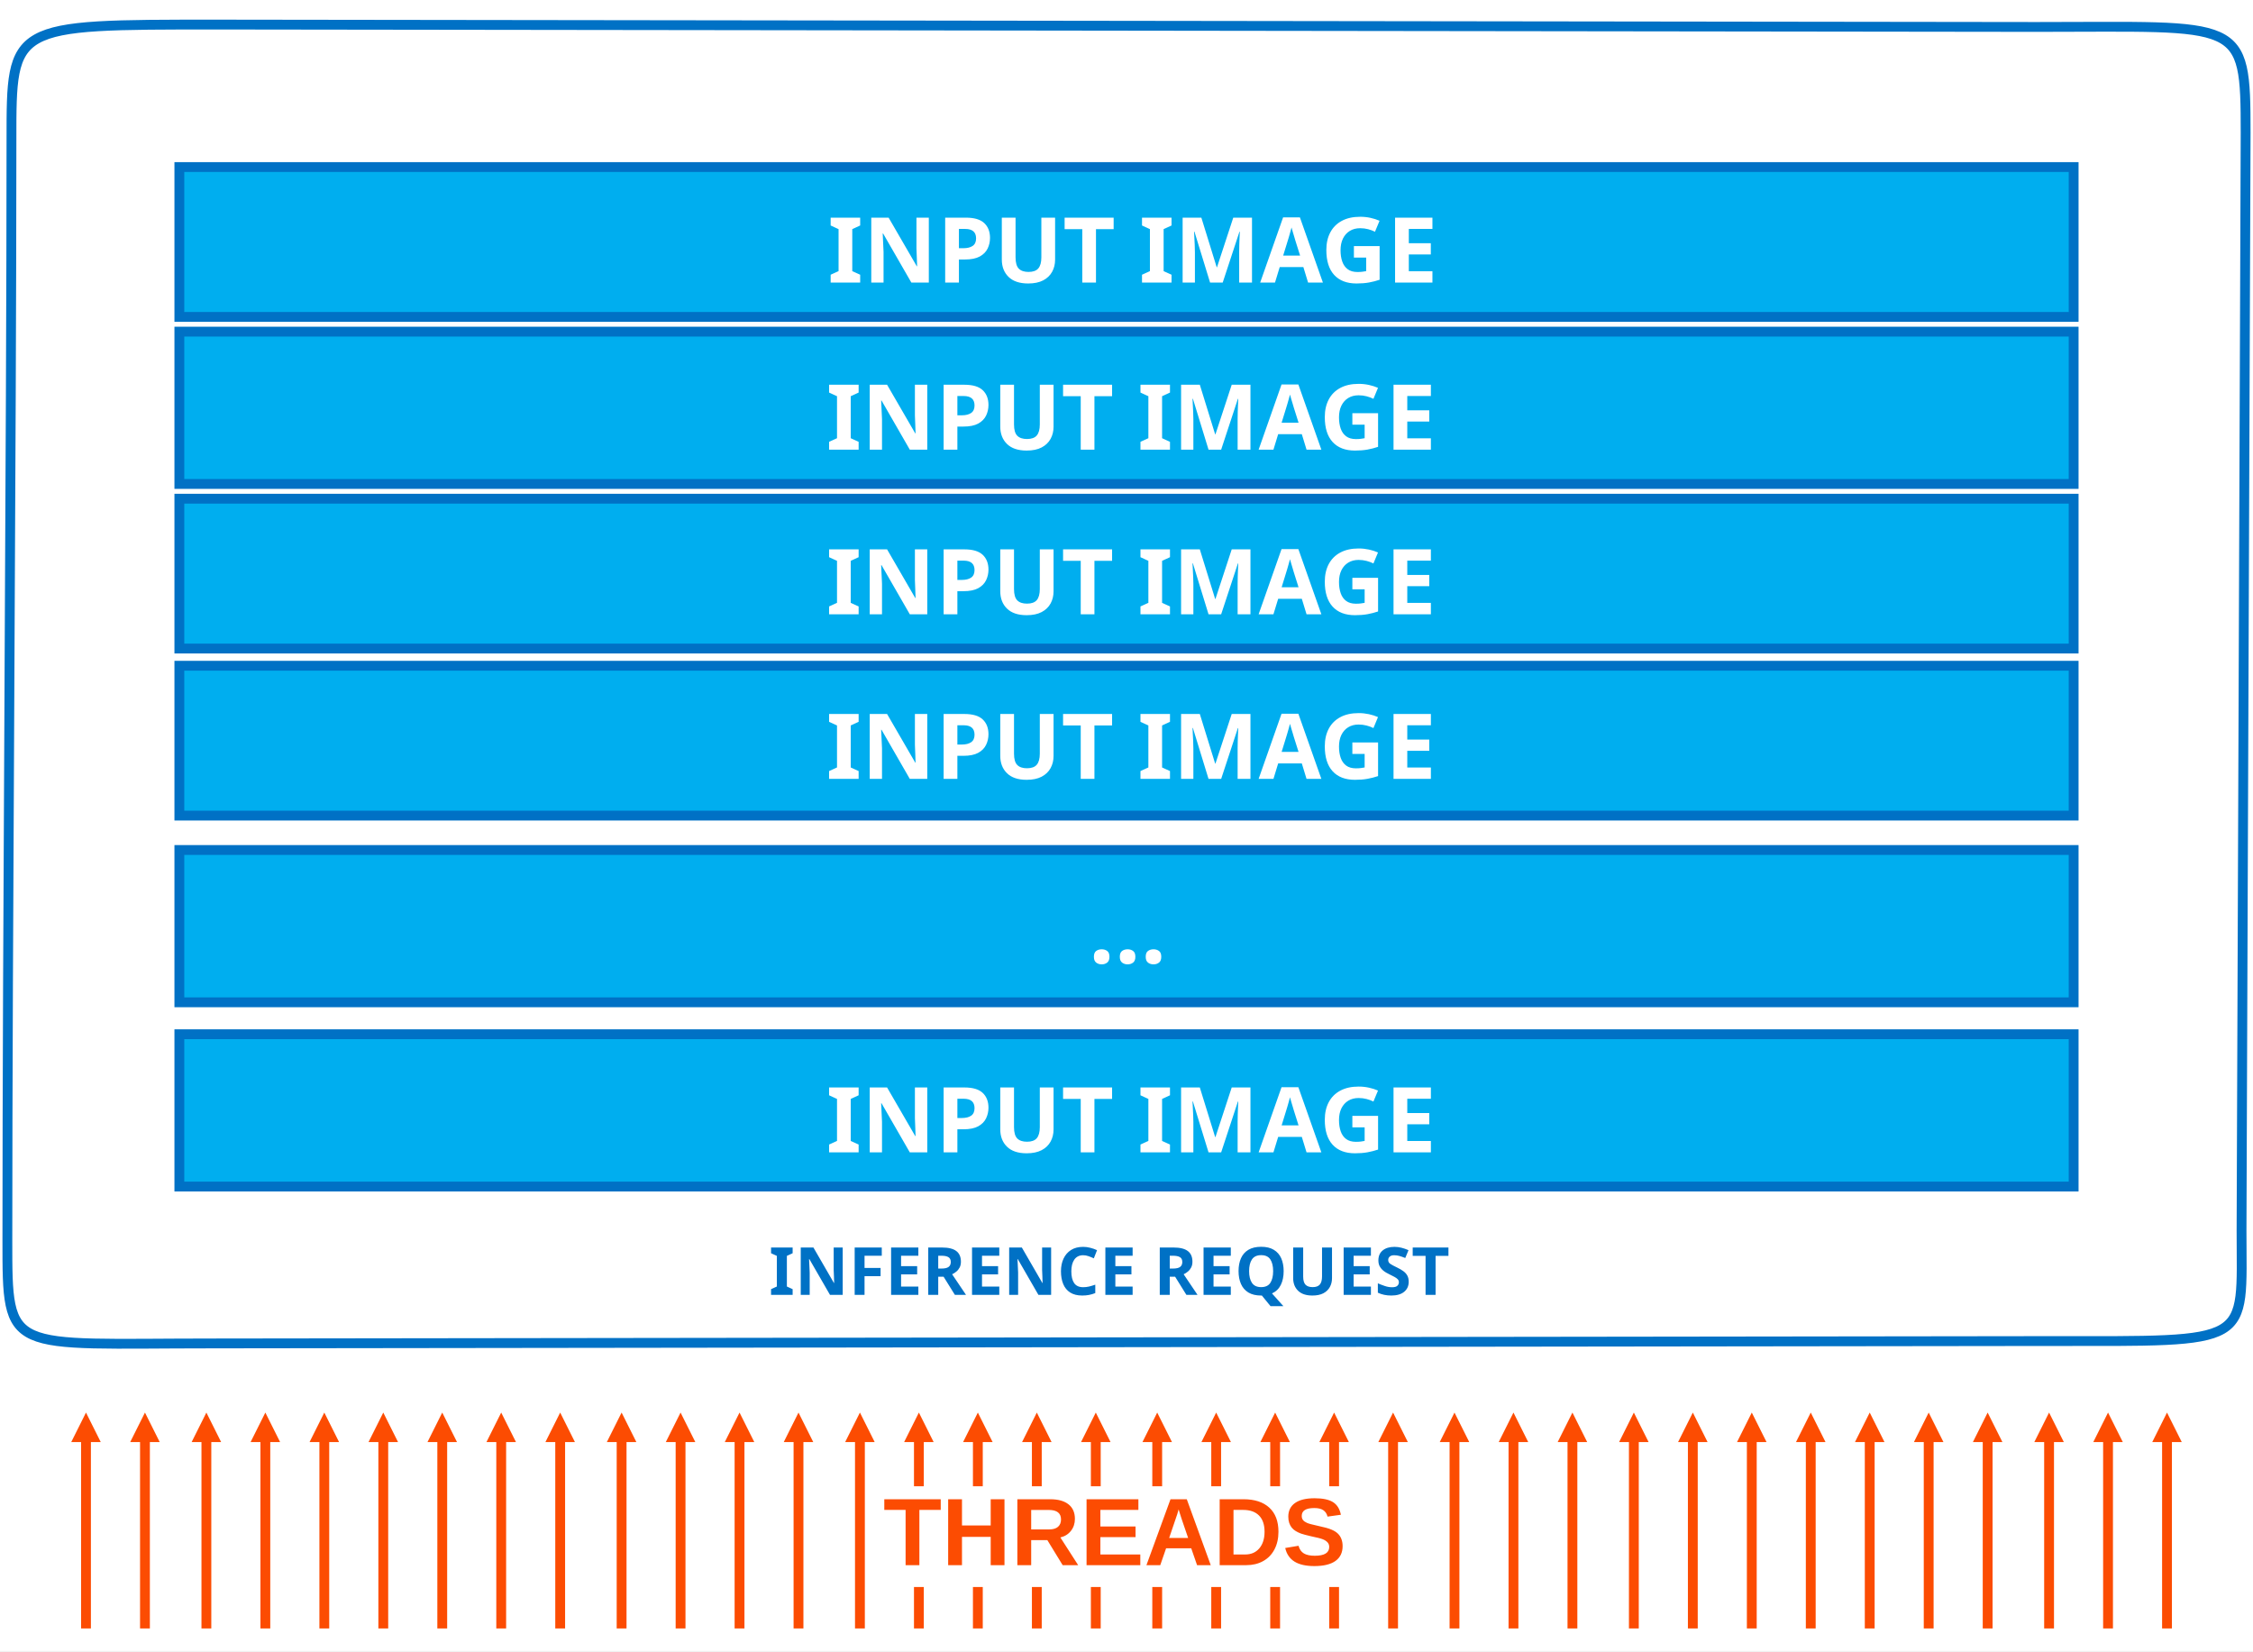
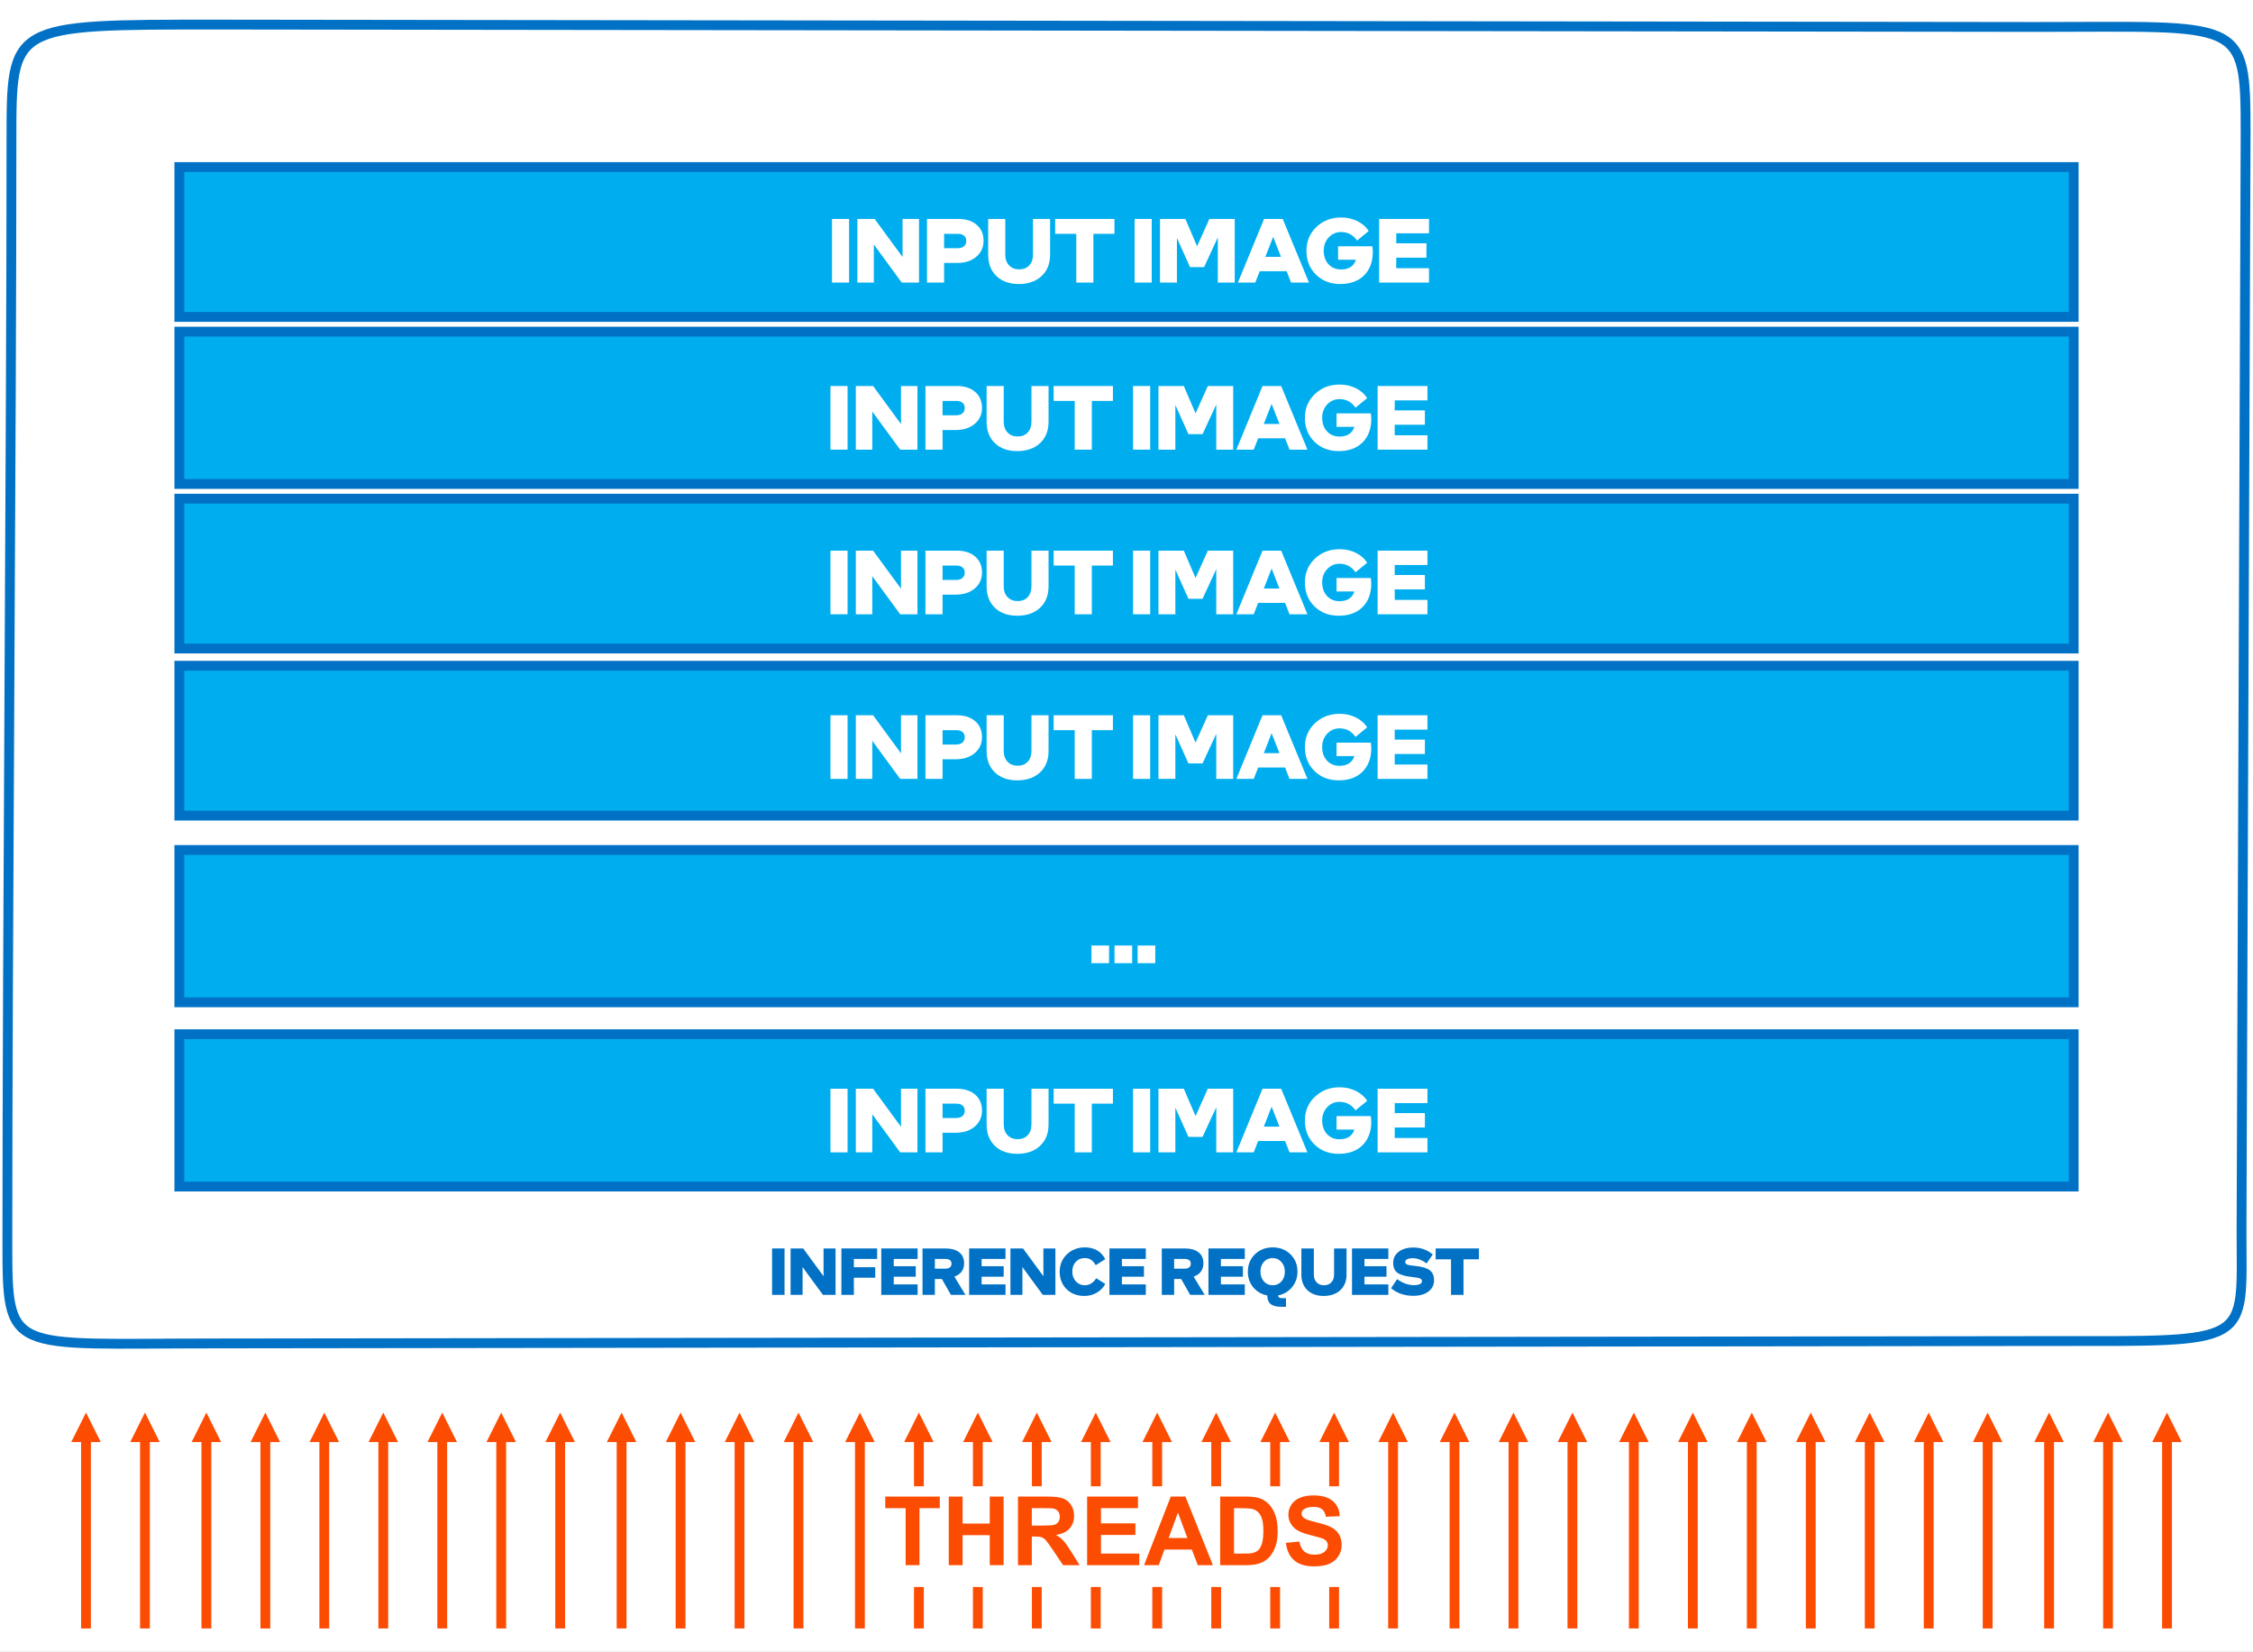
- <svg xmlns="http://www.w3.org/2000/svg" width="917" height="672" overflow="hidden">
+ <svg xmlns="http://www.w3.org/2000/svg" width="917" height="672" overflow="hidden" version="1.1">
  <defs>
    <clipPath id="clip0">
-       <rect x="0" y="0" width="917" height="672" />
+       <rect width="917" height="672" />
    </clipPath>
  </defs>
  <g clip-path="url(#clip0)">
-     <rect x="0" y="0" width="917" height="671.878" fill="#FFFFFF" />
-     <text fill="#0071C5" font-family="IntelOneDisplay-Regular,IntelOne Display,sans-serif" font-weight="700" font-size="32" transform="matrix(1 0 0 0.999818 320.284 533)">INFERENCE REQUEST</text>
-     <path d="M4.665 56.862C4.665 9.842 4.386 9.998 88.243 9.998L828.757 10.967C912.614 10.967 914 7.041 914 54.061L912.335 500.831C912.335 547.851 917.609 545.792 833.752 545.792L86.578 546.761C2.721 546.761 3 551.585 3 504.565 3 382.402 4.665 179.025 4.665 56.862Z" stroke="#0071C5" stroke-width="4.001" stroke-miterlimit="8" fill="#FFFFFF" fill-rule="evenodd" />
-     <path d="M2-2.38986e-06 2 77.86-2 77.86-2 2.38986e-06ZM6 75.86 0 87.86-6 75.86Z" fill="#FC4C02" transform="matrix(1.00018 0 0 -1 301 662.756)" />
-     <path d="M2-2.38986e-06 2 77.86-2 77.86-2 2.38986e-06ZM6 75.86 0 87.86-6 75.86Z" fill="#FC4C02" transform="matrix(1.00018 0 0 -1 277 662.756)" />
-     <path d="M2-2.38986e-06 2 77.86-2 77.86-2 2.38986e-06ZM6 75.86 0 87.86-6 75.86Z" fill="#FC4C02" transform="matrix(1.00018 0 0 -1 253 662.756)" />
-     <path d="M2-2.38986e-06 2 77.86-2 77.86-2 2.38986e-06ZM6 75.86 0 87.86-6 75.86Z" fill="#FC4C02" transform="matrix(1.00018 0 0 -1 228 662.756)" />
-     <path d="M2-2.38986e-06 2 77.86-2 77.86-2 2.38986e-06ZM6 75.86 0 87.86-6 75.86Z" fill="#FC4C02" transform="matrix(1.00018 0 0 -1 204 662.756)" />
-     <path d="M2-2.38986e-06 2 77.86-2 77.86-2 2.38986e-06ZM6 75.86 0 87.86-6 75.86Z" fill="#FC4C02" transform="matrix(1.00018 0 0 -1 180 662.756)" />
-     <path d="M2-2.38986e-06 2 77.86-2 77.86-2 2.38986e-06ZM6 75.86 0 87.86-6 75.86Z" fill="#FC4C02" transform="matrix(1.00018 0 0 -1 156 662.756)" />
-     <path d="M2-2.38986e-06 2 77.86-2 77.86-2 2.38986e-06ZM6 75.86 0 87.86-6 75.86Z" fill="#FC4C02" transform="matrix(1.00018 0 0 -1 132 662.756)" />
-     <path d="M2-2.38986e-06 2 77.86-2 77.86-2 2.38986e-06ZM6 75.86 0 87.86-6 75.86Z" fill="#FC4C02" transform="matrix(1.00018 0 0 -1 108 662.756)" />
-     <path d="M2-2.38986e-06 2 77.86-2 77.86-2 2.38986e-06ZM6 75.86 0 87.86-6 75.86Z" fill="#FC4C02" transform="matrix(1.00018 0 0 -1 84 662.756)" />
-     <path d="M2-2.38986e-06 2 77.86-2 77.86-2 2.38986e-06ZM6 75.86 0 87.86-6 75.86Z" fill="#FC4C02" transform="matrix(1.00018 0 0 -1 59 662.756)" />
-     <path d="M2-2.38986e-06 2 77.86-2 77.86-2 2.38986e-06ZM6 75.86 0 87.86-6 75.86Z" fill="#FC4C02" transform="matrix(1.00018 0 0 -1 35 662.756)" />
-     <path d="M2-2.38986e-06 2 77.86-2 77.86-2 2.38986e-06ZM6 75.86 0 87.86-6 75.86Z" fill="#FC4C02" transform="matrix(1.00018 0 0 -1 592 662.756)" />
-     <path d="M2-2.38986e-06 2 77.86-2 77.86-2 2.38986e-06ZM6 75.86 0 87.86-6 75.86Z" fill="#FC4C02" transform="matrix(1.00018 0 0 -1 567 662.756)" />
-     <path d="M2-2.38986e-06 2 77.86-2 77.86-2 2.38986e-06ZM6 75.86 0 87.86-6 75.86Z" fill="#FC4C02" transform="matrix(1.00018 0 0 -1 543 662.756)" />
-     <path d="M2-2.38986e-06 2 77.86-2 77.86-2 2.38986e-06ZM6 75.86 0 87.86-6 75.86Z" fill="#FC4C02" transform="matrix(1.00018 0 0 -1 519 662.756)" />
-     <path d="M2-2.38986e-06 2 77.86-2 77.86-2 2.38986e-06ZM6 75.86 0 87.86-6 75.86Z" fill="#FC4C02" transform="matrix(1.00018 0 0 -1 495 662.756)" />
-     <path d="M2-2.38986e-06 2 77.86-2 77.86-2 2.38986e-06ZM6 75.86 0 87.86-6 75.86Z" fill="#FC4C02" transform="matrix(1.00018 0 0 -1 471 662.756)" />
-     <path d="M2-2.38986e-06 2 77.86-2 77.86-2 2.38986e-06ZM6 75.86 0 87.86-6 75.86Z" fill="#FC4C02" transform="matrix(1.00018 0 0 -1 446 662.756)" />
-     <path d="M2-2.38986e-06 2 77.86-2 77.86-2 2.38986e-06ZM6 75.86 0 87.86-6 75.86Z" fill="#FC4C02" transform="matrix(1.00018 0 0 -1 422 662.756)" />
-     <path d="M2-2.38986e-06 2 77.86-2 77.86-2 2.38986e-06ZM6 75.86 0 87.86-6 75.86Z" fill="#FC4C02" transform="matrix(1.00018 0 0 -1 398 662.756)" />
-     <path d="M2-2.38986e-06 2 77.86-2 77.86-2 2.38986e-06ZM6 75.86 0 87.86-6 75.86Z" fill="#FC4C02" transform="matrix(1.00018 0 0 -1 374 662.756)" />
-     <path d="M2-2.38986e-06 2 77.86-2 77.86-2 2.38986e-06ZM6 75.86 0 87.86-6 75.86Z" fill="#FC4C02" transform="matrix(1.00018 0 0 -1 350 662.756)" />
-     <path d="M2-2.38986e-06 2 77.86-2 77.86-2 2.38986e-06ZM6 75.86 0 87.86-6 75.86Z" fill="#FC4C02" transform="matrix(1.00018 0 0 -1 325 662.756)" />
-     <path d="M2-2.38986e-06 2 77.86-2 77.86-2 2.38986e-06ZM6 75.86 0 87.86-6 75.86Z" fill="#FC4C02" transform="matrix(1.00018 0 0 -1 882 662.756)" />
-     <path d="M2-2.38986e-06 2 77.86-2 77.86-2 2.38986e-06ZM6 75.86 0 87.86-6 75.86Z" fill="#FC4C02" transform="matrix(1.00018 0 0 -1 858 662.756)" />
-     <path d="M2-2.38986e-06 2 77.86-2 77.86-2 2.38986e-06ZM6 75.86 0 87.86-6 75.86Z" fill="#FC4C02" transform="matrix(1.00018 0 0 -1 834 662.756)" />
-     <path d="M2-2.38986e-06 2 77.86-2 77.86-2 2.38986e-06ZM6 75.86 0 87.86-6 75.86Z" fill="#FC4C02" transform="matrix(1.00018 0 0 -1 809 662.756)" />
-     <path d="M2-2.38986e-06 2 77.86-2 77.86-2 2.38986e-06ZM6 75.86 0 87.86-6 75.86Z" fill="#FC4C02" transform="matrix(1.00018 0 0 -1 785 662.756)" />
-     <path d="M2-2.38986e-06 2 77.86-2 77.86-2 2.38986e-06ZM6 75.86 0 87.86-6 75.86Z" fill="#FC4C02" transform="matrix(1.00018 0 0 -1 761 662.756)" />
-     <path d="M2-2.38986e-06 2 77.86-2 77.86-2 2.38986e-06ZM6 75.86 0 87.86-6 75.86Z" fill="#FC4C02" transform="matrix(1.00018 0 0 -1 737 662.756)" />
-     <path d="M2-2.38986e-06 2 77.86-2 77.86-2 2.38986e-06ZM6 75.86 0 87.86-6 75.86Z" fill="#FC4C02" transform="matrix(1.00018 0 0 -1 713 662.756)" />
-     <path d="M2-2.38986e-06 2 77.86-2 77.86-2 2.38986e-06ZM6 75.86 0 87.86-6 75.86Z" fill="#FC4C02" transform="matrix(1.00018 0 0 -1 689 662.756)" />
-     <path d="M2-2.38986e-06 2 77.86-2 77.86-2 2.38986e-06ZM6 75.86 0 87.86-6 75.86Z" fill="#FC4C02" transform="matrix(1.00018 0 0 -1 665 662.756)" />
-     <path d="M2-2.38986e-06 2 77.86-2 77.86-2 2.38986e-06ZM6 75.86 0 87.86-6 75.86Z" fill="#FC4C02" transform="matrix(1.00018 0 0 -1 640 662.756)" />
-     <path d="M2-2.38986e-06 2 77.86-2 77.86-2 2.38986e-06ZM6 75.86 0 87.86-6 75.86Z" fill="#FC4C02" transform="matrix(1.00018 0 0 -1 616 662.756)" />
-     <rect x="356" y="604.89" width="205" height="41" fill="#FFFFFF" />
-     <text fill="#FC4C02" font-family="Arial,Arial_MSFontService,sans-serif" font-weight="700" font-size="39" transform="matrix(1 0 0 0.999818 359.482 637)">THREADS</text>
-     <rect x="73" y="270.951" width="771" height="60.989" stroke="#0071C5" stroke-width="4.001" stroke-miterlimit="8" fill="#00AEEF" />
-     <text fill="#FFFFFF" font-family="IntelOneDisplay-Regular,IntelOne Display,sans-serif" font-weight="700" font-size="37" transform="matrix(1 0 0 0.999818 336.27 317)">INPUT IMAGE</text>
-     <rect x="73" y="202.963" width="771" height="60.989" stroke="#0071C5" stroke-width="4.001" stroke-miterlimit="8" fill="#00AEEF" />
-     <text fill="#FFFFFF" font-family="IntelOneDisplay-Regular,IntelOne Display,sans-serif" font-weight="700" font-size="37" transform="matrix(1 0 0 0.999818 336.27 250)">INPUT IMAGE</text>
-     <rect x="73" y="134.975" width="771" height="61.989" stroke="#0071C5" stroke-width="4.001" stroke-miterlimit="8" fill="#00AEEF" />
-     <text fill="#FFFFFF" font-family="IntelOneDisplay-Regular,IntelOne Display,sans-serif" font-weight="700" font-size="37" transform="matrix(1 0 0 0.999818 336.27 183)">INPUT IMAGE</text>
-     <rect x="73" y="67.988" width="771" height="60.989" stroke="#0071C5" stroke-width="4.001" stroke-miterlimit="8" fill="#00AEEF" />
-     <text fill="#FFFFFF" font-family="IntelOneDisplay-Regular,IntelOne Display,sans-serif" font-weight="700" font-size="37" transform="matrix(1 0 0 0.999818 336.9 115)">INPUT IMAGE</text>
-     <rect x="73" y="345.937" width="771" height="61.989" stroke="#0071C5" stroke-width="4.001" stroke-miterlimit="8" fill="#00AEEF" />
-     <text fill="#FFFFFF" font-family="IntelOneDisplay-Regular,IntelOne Display,sans-serif" font-weight="700" font-size="37" transform="matrix(1 0 0 0.999818 443.123 392)">...</text>
-     <rect x="73" y="420.923" width="771" height="61.989" stroke="#0071C5" stroke-width="4.001" stroke-miterlimit="8" fill="#00AEEF" />
-     <text fill="#FFFFFF" font-family="IntelOneDisplay-Regular,IntelOne Display,sans-serif" font-weight="700" font-size="37" transform="matrix(1 0 0 0.999818 336.27 469)">INPUT IMAGE<tspan fill="#0071C5" font-size="27" x="-23.296" y="58.011">INFERENCE REQUEST</tspan>
-     </text>
+     <path d="m0 0h917v671.88h-917z" fill="#fff" />
+     <g transform="matrix(1 0 0 .99982 320.28 533)" fill="#0071c5" aria-label="INFERENCE REQUEST">
+       <path d="m1.504 0v-22.4h6.016v22.4z" />
+       <path d="m16.224-13.408v13.408h-5.792v-22.4h6.08l9.824 13.408v-13.408h5.792v22.4h-6.08z" />
+       <path d="m34.944 0v-22.4h17.248v5.056h-11.232v4h10.304v5.056h-10.304v8.288z" />
+       <path d="m54.176 0v-22.4h17.536v5.056h-11.52v3.52h10.624v5.056h-10.624v3.712h11.52v5.056z" />
+       <path d="m89.44-8.8 5.344 8.8h-7.008l-4.352-7.648h-3.392v7.648h-5.952v-22.4h10.944q4.416 0 6.752 1.856 2.368 1.824 2.368 5.28 0 2.368-1.184 4t-3.52 2.464zm-1.376-6.24q0-1.152-0.768-1.728t-2.336-0.576h-4.928v4.704h4.928q1.504 0 2.304-0.608 0.8-0.64 0.8-1.792z" />
+       <path d="m96.576 0v-22.4h17.536v5.056h-11.52v3.52h10.624v5.056h-10.624v3.712h11.52v5.056z" />
+       <path d="m122.27-13.408v13.408h-5.792v-22.4h6.08l9.824 13.408v-13.408h5.792v22.4h-6.08z" />
+       <path d="m146.34-11.232q0 2.816 1.696 4.704 1.728 1.888 4.32 1.888 1.664 0 3.072-0.864 1.44-0.896 2.432-2.528l4.384 2.752q-1.376 2.624-4.096 4.224-2.688 1.568-5.952 1.568-5.28 0-8.608-3.264-3.328-3.296-3.328-8.416 0-5.024 3.456-8.384 3.488-3.36 8.736-3.36 3.36 0 5.856 1.44t3.936 4.256l-4.608 2.88q-1.088-1.824-2.304-2.624t-2.976-0.8q-2.688 0-4.352 1.824t-1.664 4.704z" />
+       <path d="m164.26 0v-22.4h17.536v5.056h-11.52v3.52h10.624v5.056h-10.624v3.712h11.52v5.056z" />
+       <path d="m204.86-8.8 5.344 8.8h-7.008l-4.352-7.648h-3.392v7.648h-5.952v-22.4h10.944q4.416 0 6.752 1.856 2.368 1.824 2.368 5.28 0 2.368-1.184 4t-3.52 2.464zm-1.376-6.24q0-1.152-0.768-1.728t-2.336-0.576h-4.928v4.704h4.928q1.504 0 2.304-0.608 0.8-0.64 0.8-1.792z" />
+       <path d="m212 0v-22.4h17.536v5.056h-11.52v3.52h10.624v5.056h-10.624v3.712h11.52v5.056z" />
+       <path d="m231.01-11.168q0-5.056 3.392-8.384 3.424-3.36 8.608-3.36t8.544 3.328q3.392 3.328 3.392 8.352 0 4.32-2.592 7.488-2.56 3.168-6.752 4 0.064 0.704 0.512 1.024t1.376 0.32h1.92v4.16h-2.24q-3.488 0-5.152-1.344-1.632-1.312-1.632-4.128-4.224-0.832-6.816-3.968-2.56-3.168-2.56-7.488zm6.08-0.064q0 2.848 1.664 4.736 1.696 1.856 4.256 1.856t4.192-1.824q1.664-1.856 1.664-4.704t-1.696-4.704q-1.664-1.888-4.224-1.888t-4.224 1.856q-1.632 1.824-1.632 4.672z" />
+       <path d="m267.74-4.64q2.24 0 3.552-1.408t1.312-3.808v-12.544h6.016v12.608q0 4.704-3.008 7.52-3.008 2.784-8.032 2.784-4.896 0-7.84-2.784-2.912-2.816-2.912-7.52v-12.608h6.016v12.544q0 2.4 1.344 3.808t3.552 1.408z" />
+       <path d="m281.25 0v-22.4h17.536v5.056h-11.52v3.52h10.624v5.056h-10.624v3.712h11.52v5.056z" />
+       <path d="m315.01-6.592q0-0.928-0.928-1.312-0.896-0.416-3.456-0.672-5.28-0.544-7.392-2.048t-2.112-4.832q0-3.296 2.656-5.344t7.136-2.048q2.656 0 4.96 0.832t4.352 2.528l-3.008 4.32q-1.472-1.184-3.232-1.856-1.728-0.672-3.328-0.672-1.76 0-2.752 0.48-0.96 0.48-0.96 1.312 0 0.896 0.96 1.28t3.648 0.64q5.024 0.48 7.136 2.048 2.144 1.568 2.144 4.928 0 3.328-2.72 5.408-2.688 2.048-7.264 2.048-3.136 0-5.824-0.896-2.688-0.928-4.928-2.752l2.912-4.384q2.016 1.44 4.064 2.176 2.048 0.704 4.032 0.704 1.888 0 2.88-0.48 1.024-0.512 1.024-1.408z" />
+       <path d="m329.02-17.152h-7.424v-5.248h20.864v5.248h-7.424v17.152h-6.016z" />
+     </g>
+     <path d="m4.665 56.862c0-47.02-0.279-46.863 83.578-46.863l740.51 0.969c83.857 0 85.243-3.926 85.243 43.094l-1.665 446.77c0 47.02 5.274 44.961-78.583 44.961l-747.17 0.969c-83.857 0-83.578 4.824-83.578-42.196 0-122.16 1.665-325.54 1.665-447.7z" fill="#fff" fill-rule="evenodd" stroke="#0071C5" stroke-miterlimit="8" stroke-width="4.001" />
+     <g fill="#FC4C02">
+       <path transform="matrix(1.0002 0 0 -1 301 662.76)" d="m2-2.3899e-6 9e-5 77.86h-4l-9e-5 -77.86zm4 75.86-6 12-6-12z" />
+       <path transform="matrix(1.0002 0 0 -1 277 662.76)" d="m2-2.3899e-6 9e-5 77.86h-4l-9e-5 -77.86zm4 75.86-6 12-6-12z" />
+       <path transform="matrix(1.0002 0 0 -1 253 662.76)" d="m2-2.3899e-6 9e-5 77.86h-4l-9e-5 -77.86zm4 75.86-6 12-6-12z" />
+       <path transform="matrix(1.0002 0 0 -1 228 662.76)" d="m2-2.3899e-6 9e-5 77.86h-4l-9e-5 -77.86zm4 75.86-6 12-6-12z" />
+       <path transform="matrix(1.0002 0 0 -1 204 662.76)" d="m2-2.3899e-6 9e-5 77.86h-4l-9e-5 -77.86zm4 75.86-6 12-6-12z" />
+       <path transform="matrix(1.0002 0 0 -1 180 662.76)" d="m2-2.3899e-6 9e-5 77.86h-4l-9e-5 -77.86zm4 75.86-6 12-6-12z" />
+       <path transform="matrix(1.0002 0 0 -1 156 662.76)" d="m2-2.3899e-6 9e-5 77.86h-4l-9e-5 -77.86zm4 75.86-6 12-6-12z" />
+       <path transform="matrix(1.0002 0 0 -1 132 662.76)" d="m2-2.3899e-6 9e-5 77.86h-4l-9e-5 -77.86zm4 75.86-6 12-6-12z" />
+       <path transform="matrix(1.0002 0 0 -1 108 662.76)" d="m2-2.3899e-6 9e-5 77.86h-4l-9e-5 -77.86zm4 75.86-6 12-6-12z" />
+       <path transform="matrix(1.0002 0 0 -1 84 662.76)" d="m2-2.3899e-6 9e-5 77.86h-4l-9e-5 -77.86zm4 75.86-6 12-6-12z" />
+       <path transform="matrix(1.0002 0 0 -1 59 662.76)" d="m2-2.3899e-6 9e-5 77.86h-4l-9e-5 -77.86zm4 75.86-6 12-6-12z" />
+       <path transform="matrix(1.0002 0 0 -1 35 662.76)" d="m2-2.3899e-6 9e-5 77.86h-4l-9e-5 -77.86zm4 75.86-6 12-6-12z" />
+       <path transform="matrix(1.0002 0 0 -1 592 662.76)" d="m2-2.3899e-6 9e-5 77.86h-4l-9e-5 -77.86zm4 75.86-6 12-6-12z" />
+       <path transform="matrix(1.0002 0 0 -1 567 662.76)" d="m2-2.3899e-6 9e-5 77.86h-4l-9e-5 -77.86zm4 75.86-6 12-6-12z" />
+       <path transform="matrix(1.0002 0 0 -1 543 662.76)" d="m2-2.3899e-6 9e-5 77.86h-4l-9e-5 -77.86zm4 75.86-6 12-6-12z" />
+       <path transform="matrix(1.0002 0 0 -1 519 662.76)" d="m2-2.3899e-6 9e-5 77.86h-4l-9e-5 -77.86zm4 75.86-6 12-6-12z" />
+       <path transform="matrix(1.0002 0 0 -1 495 662.76)" d="m2-2.3899e-6 9e-5 77.86h-4l-9e-5 -77.86zm4 75.86-6 12-6-12z" />
+       <path transform="matrix(1.0002 0 0 -1 471 662.76)" d="m2-2.3899e-6 9e-5 77.86h-4l-9e-5 -77.86zm4 75.86-6 12-6-12z" />
+       <path transform="matrix(1.0002 0 0 -1 446 662.76)" d="m2-2.3899e-6 9e-5 77.86h-4l-9e-5 -77.86zm4 75.86-6 12-6-12z" />
+       <path transform="matrix(1.0002 0 0 -1 422 662.76)" d="m2-2.3899e-6 9e-5 77.86h-4l-9e-5 -77.86zm4 75.86-6 12-6-12z" />
+       <path transform="matrix(1.0002 0 0 -1 398 662.76)" d="m2-2.3899e-6 9e-5 77.86h-4l-9e-5 -77.86zm4 75.86-6 12-6-12z" />
+       <path transform="matrix(1.0002 0 0 -1 374 662.76)" d="m2-2.3899e-6 9e-5 77.86h-4l-9e-5 -77.86zm4 75.86-6 12-6-12z" />
+       <path transform="matrix(1.0002 0 0 -1 350 662.76)" d="m2-2.3899e-6 9e-5 77.86h-4l-9e-5 -77.86zm4 75.86-6 12-6-12z" />
+       <path transform="matrix(1.0002 0 0 -1 325 662.76)" d="m2-2.3899e-6 9e-5 77.86h-4l-9e-5 -77.86zm4 75.86-6 12-6-12z" />
+       <path transform="matrix(1.0002 0 0 -1 882 662.76)" d="m2-2.3899e-6 9e-5 77.86h-4l-9e-5 -77.86zm4 75.86-6 12-6-12z" />
+       <path transform="matrix(1.0002 0 0 -1 858 662.76)" d="m2-2.3899e-6 9e-5 77.86h-4l-9e-5 -77.86zm4 75.86-6 12-6-12z" />
+       <path transform="matrix(1.0002 0 0 -1 834 662.76)" d="m2-2.3899e-6 9e-5 77.86h-4l-9e-5 -77.86zm4 75.86-6 12-6-12z" />
+       <path transform="matrix(1.0002 0 0 -1 809 662.76)" d="m2-2.3899e-6 9e-5 77.86h-4l-9e-5 -77.86zm4 75.86-6 12-6-12z" />
+       <path transform="matrix(1.0002 0 0 -1 785 662.76)" d="m2-2.3899e-6 9e-5 77.86h-4l-9e-5 -77.86zm4 75.86-6 12-6-12z" />
+       <path transform="matrix(1.0002 0 0 -1 761 662.76)" d="m2-2.3899e-6 9e-5 77.86h-4l-9e-5 -77.86zm4 75.86-6 12-6-12z" />
+       <path transform="matrix(1.0002 0 0 -1 737 662.76)" d="m2-2.3899e-6 9e-5 77.86h-4l-9e-5 -77.86zm4 75.86-6 12-6-12z" />
+       <path transform="matrix(1.0002 0 0 -1 713 662.76)" d="m2-2.3899e-6 9e-5 77.86h-4l-9e-5 -77.86zm4 75.86-6 12-6-12z" />
+       <path transform="matrix(1.0002 0 0 -1 689 662.76)" d="m2-2.3899e-6 9e-5 77.86h-4l-9e-5 -77.86zm4 75.86-6 12-6-12z" />
+       <path transform="matrix(1.0002 0 0 -1 665 662.76)" d="m2-2.3899e-6 9e-5 77.86h-4l-9e-5 -77.86zm4 75.86-6 12-6-12z" />
+       <path transform="matrix(1.0002 0 0 -1 640 662.76)" d="m2-2.3899e-6 9e-5 77.86h-4l-9e-5 -77.86zm4 75.86-6 12-6-12z" />
+       <path transform="matrix(1.0002 0 0 -1 616 662.76)" d="m2-2.3899e-6 9e-5 77.86h-4l-9e-5 -77.86zm4 75.86-6 12-6-12z" />
+     </g>
+     <path d="m356 604.89h205v41h-205z" fill="#fff" />
+     <g transform="matrix(1 0 0 .99982 359.48 637)" fill="#fc4c02" aria-label="THREADS">
+       <path d="m9.122 0v-23.194h-8.284v-4.723h22.185v4.723h-8.265v23.194z" />
+       <path d="m26.679 0v-27.917h5.637v10.988h11.045v-10.988h5.637v27.917h-5.637v-12.207h-11.045v12.207z" />
+       <path d="m54.844 0v-27.917h11.864q4.475 0 6.494 0.762 2.038 0.743 3.256 2.666t1.219 4.399q0 3.142-1.847 5.199-1.847 2.038-5.522 2.571 1.828 1.066 3.009 2.342 1.2 1.276 3.218 4.532l3.409 5.446h-6.741l-4.075-6.075q-2.171-3.256-2.971-4.094-0.8-0.857-1.695-1.162-0.895-0.324-2.837-0.324h-1.143v11.654zm5.637-16.11h4.17q4.056 0 5.065-0.343 1.009-0.343 1.581-1.181t0.571-2.095q0-1.409-0.762-2.266-0.743-0.876-2.114-1.105-0.686-0.095-4.113-0.095h-4.399z" />
+       <path d="m82.989 0v-27.917h20.7v4.723h-15.063v6.189h14.016v4.704h-14.016v7.598h15.596v4.704z" />
+       <path d="m134.18 0h-6.132l-2.438-6.341h-11.159l-2.304 6.341h-5.979l10.874-27.917h5.96zm-10.378-11.045-3.847-10.359-3.771 10.359z" />
+       <path d="m137.15-27.917h10.302q3.485 0 5.313 0.533 2.457 0.724 4.208 2.571t2.666 4.532q0.914 2.666 0.914 6.589 0 3.447-0.857 5.941-1.047 3.047-2.99 4.932-1.466 1.428-3.961 2.228-1.866 0.59-4.989 0.59h-10.607zm5.637 4.723v18.491h4.208q2.361 0 3.409-0.267 1.371-0.343 2.266-1.162 0.914-0.819 1.485-2.685 0.571-1.885 0.571-5.123t-0.571-4.97-1.6-2.704q-1.028-0.971-2.609-1.314-1.181-0.267-4.627-0.267z" />
+       <path d="m163.9-9.084 5.484-0.533q0.495 2.761 2 4.056 1.523 1.295 4.094 1.295 2.723 0 4.094-1.143 1.39-1.162 1.39-2.704 0-0.99-0.59-1.676-0.571-0.705-2.019-1.219-0.99-0.343-4.513-1.219-4.532-1.123-6.36-2.761-2.571-2.304-2.571-5.618 0-2.133 1.2-3.98 1.219-1.866 3.485-2.837 2.285-0.971 5.503-0.971 5.256 0 7.903 2.304 2.666 2.304 2.799 6.151l-5.637 0.248q-0.362-2.152-1.562-3.085-1.181-0.952-3.561-0.952-2.457 0-3.847 1.009-0.895 0.647-0.895 1.733 0 0.99 0.838 1.695 1.066 0.895 5.18 1.866 4.113 0.971 6.075 2.019 1.98 1.028 3.085 2.837 1.123 1.79 1.123 4.437 0 2.399-1.333 4.494-1.333 2.095-3.771 3.123-2.438 1.009-6.075 1.009-5.294 0-8.131-2.438-2.837-2.457-3.39-7.141z" />
+     </g>
+     <path d="m73 270.95h771v60.989h-771z" fill="#00aeef" stroke="#0071c5" stroke-miterlimit="8" stroke-width="4.001" />
+     <g transform="matrix(1 0 0 .99982 336.27 317)" fill="#fff" aria-label="INPUT IMAGE">
+       <path d="m1.739 0v-25.9h6.956v25.9z" />
+       <path d="m18.759-15.503v15.503h-6.697v-25.9h7.03l11.359 15.503v-15.503h6.697v25.9h-7.03z" />
+       <path d="m40.404 0v-25.9h12.728q4.736 0 7.511 2.405t2.775 6.475q0 4.033-2.997 6.549-2.96 2.479-7.696 2.479h-5.365v7.992zm15.984-16.946q0-1.369-0.888-2.109-0.888-0.777-2.479-0.777h-5.661v5.846h5.513q1.628 0 2.553-0.777 0.962-0.814 0.962-2.183z" />
+       <path d="m77.922-5.365q2.59 0 4.107-1.628t1.517-4.403v-14.504h6.956v14.578q0 5.439-3.478 8.695-3.478 3.219-9.287 3.219-5.661 0-9.065-3.219-3.367-3.256-3.367-8.695v-14.578h6.956v14.504q0 2.775 1.554 4.403t4.107 1.628z" />
+       <path d="m101.16-19.832h-8.584v-6.068h24.124v6.068h-8.584v19.832h-6.956z" />
+       <path d="m124.91 0v-25.9h6.956v25.9z" />
+       <path d="m155.33-25.9h10.323v25.9h-6.882v-18.389l-5.587 12.099h-5.735l-5.328-11.877v18.167h-6.882v-25.9h10.323l4.773 11.137z" />
+       <path d="m175.82-4.625-1.813 4.625h-7.067l10.656-25.9h7.585l10.693 25.9h-7.289l-1.813-4.625zm5.476-13.986-3.182 8.14h6.364z" />
+       <path d="m208.94-20.572q-2.96 0-5.032 2.183-2.035 2.183-2.035 5.402 0 3.404 1.961 5.55 1.961 2.109 5.069 2.109 2.405 0 3.922-0.999t2.146-2.96h-7.252v-5.476h13.949q0.074 0.444 0.111 1.073 0.074 0.629 0.074 1.184 0 6.031-3.552 9.583-3.552 3.515-9.694 3.515-5.994 0-9.879-3.811t-3.885-9.694q0-5.846 4.033-9.694 4.07-3.885 10.101-3.885 3.626 0 6.586 1.48 2.997 1.48 4.625 4.033l-4.736 3.885q-1.258-1.776-2.886-2.627-1.591-0.851-3.626-0.851z" />
+       <path d="m224.44 0v-25.9h20.276v5.846h-13.32v4.07h12.284v5.846h-12.284v4.292h13.32v5.846z" />
+     </g>
+     <path d="m73 202.96h771v60.989h-771z" fill="#00aeef" stroke="#0071c5" stroke-miterlimit="8" stroke-width="4.001" />
+     <g transform="matrix(1 0 0 .99982 336.27 250)" fill="#fff" aria-label="INPUT IMAGE">
+       <path d="m1.739 0v-25.9h6.956v25.9z" />
+       <path d="m18.759-15.503v15.503h-6.697v-25.9h7.03l11.359 15.503v-15.503h6.697v25.9h-7.03z" />
+       <path d="m40.404 0v-25.9h12.728q4.736 0 7.511 2.405t2.775 6.475q0 4.033-2.997 6.549-2.96 2.479-7.696 2.479h-5.365v7.992zm15.984-16.946q0-1.369-0.888-2.109-0.888-0.777-2.479-0.777h-5.661v5.846h5.513q1.628 0 2.553-0.777 0.962-0.814 0.962-2.183z" />
+       <path d="m77.922-5.365q2.59 0 4.107-1.628t1.517-4.403v-14.504h6.956v14.578q0 5.439-3.478 8.695-3.478 3.219-9.287 3.219-5.661 0-9.065-3.219-3.367-3.256-3.367-8.695v-14.578h6.956v14.504q0 2.775 1.554 4.403t4.107 1.628z" />
+       <path d="m101.16-19.832h-8.584v-6.068h24.124v6.068h-8.584v19.832h-6.956z" />
+       <path d="m124.91 0v-25.9h6.956v25.9z" />
+       <path d="m155.33-25.9h10.323v25.9h-6.882v-18.389l-5.587 12.099h-5.735l-5.328-11.877v18.167h-6.882v-25.9h10.323l4.773 11.137z" />
+       <path d="m175.82-4.625-1.813 4.625h-7.067l10.656-25.9h7.585l10.693 25.9h-7.289l-1.813-4.625zm5.476-13.986-3.182 8.14h6.364z" />
+       <path d="m208.94-20.572q-2.96 0-5.032 2.183-2.035 2.183-2.035 5.402 0 3.404 1.961 5.55 1.961 2.109 5.069 2.109 2.405 0 3.922-0.999t2.146-2.96h-7.252v-5.476h13.949q0.074 0.444 0.111 1.073 0.074 0.629 0.074 1.184 0 6.031-3.552 9.583-3.552 3.515-9.694 3.515-5.994 0-9.879-3.811t-3.885-9.694q0-5.846 4.033-9.694 4.07-3.885 10.101-3.885 3.626 0 6.586 1.48 2.997 1.48 4.625 4.033l-4.736 3.885q-1.258-1.776-2.886-2.627-1.591-0.851-3.626-0.851z" />
+       <path d="m224.44 0v-25.9h20.276v5.846h-13.32v4.07h12.284v5.846h-12.284v4.292h13.32v5.846z" />
+     </g>
+     <path d="m73 134.98h771v61.989h-771z" fill="#00aeef" stroke="#0071c5" stroke-miterlimit="8" stroke-width="4.001" />
+     <g transform="matrix(1 0 0 .99982 336.27 183)" fill="#fff" aria-label="INPUT IMAGE">
+       <path d="m1.739 0v-25.9h6.956v25.9z" />
+       <path d="m18.759-15.503v15.503h-6.697v-25.9h7.03l11.359 15.503v-15.503h6.697v25.9h-7.03z" />
+       <path d="m40.404 0v-25.9h12.728q4.736 0 7.511 2.405t2.775 6.475q0 4.033-2.997 6.549-2.96 2.479-7.696 2.479h-5.365v7.992zm15.984-16.946q0-1.369-0.888-2.109-0.888-0.777-2.479-0.777h-5.661v5.846h5.513q1.628 0 2.553-0.777 0.962-0.814 0.962-2.183z" />
+       <path d="m77.922-5.365q2.59 0 4.107-1.628t1.517-4.403v-14.504h6.956v14.578q0 5.439-3.478 8.695-3.478 3.219-9.287 3.219-5.661 0-9.065-3.219-3.367-3.256-3.367-8.695v-14.578h6.956v14.504q0 2.775 1.554 4.403t4.107 1.628z" />
+       <path d="m101.16-19.832h-8.584v-6.068h24.124v6.068h-8.584v19.832h-6.956z" />
+       <path d="m124.91 0v-25.9h6.956v25.9z" />
+       <path d="m155.33-25.9h10.323v25.9h-6.882v-18.389l-5.587 12.099h-5.735l-5.328-11.877v18.167h-6.882v-25.9h10.323l4.773 11.137z" />
+       <path d="m175.82-4.625-1.813 4.625h-7.067l10.656-25.9h7.585l10.693 25.9h-7.289l-1.813-4.625zm5.476-13.986-3.182 8.14h6.364z" />
+       <path d="m208.94-20.572q-2.96 0-5.032 2.183-2.035 2.183-2.035 5.402 0 3.404 1.961 5.55 1.961 2.109 5.069 2.109 2.405 0 3.922-0.999t2.146-2.96h-7.252v-5.476h13.949q0.074 0.444 0.111 1.073 0.074 0.629 0.074 1.184 0 6.031-3.552 9.583-3.552 3.515-9.694 3.515-5.994 0-9.879-3.811t-3.885-9.694q0-5.846 4.033-9.694 4.07-3.885 10.101-3.885 3.626 0 6.586 1.48 2.997 1.48 4.625 4.033l-4.736 3.885q-1.258-1.776-2.886-2.627-1.591-0.851-3.626-0.851z" />
+       <path d="m224.44 0v-25.9h20.276v5.846h-13.32v4.07h12.284v5.846h-12.284v4.292h13.32v5.846z" />
+     </g>
+     <path d="m73 67.988h771v60.989h-771z" fill="#00aeef" stroke="#0071c5" stroke-miterlimit="8" stroke-width="4.001" />
+     <g transform="matrix(1 0 0 .99982 336.9 115)" fill="#fff" aria-label="INPUT IMAGE">
+       <path d="m1.739 0v-25.9h6.956v25.9z" />
+       <path d="m18.759-15.503v15.503h-6.697v-25.9h7.03l11.359 15.503v-15.503h6.697v25.9h-7.03z" />
+       <path d="m40.404 0v-25.9h12.728q4.736 0 7.511 2.405t2.775 6.475q0 4.033-2.997 6.549-2.96 2.479-7.696 2.479h-5.365v7.992zm15.984-16.946q0-1.369-0.888-2.109-0.888-0.777-2.479-0.777h-5.661v5.846h5.513q1.628 0 2.553-0.777 0.962-0.814 0.962-2.183z" />
+       <path d="m77.922-5.365q2.59 0 4.107-1.628t1.517-4.403v-14.504h6.956v14.578q0 5.439-3.478 8.695-3.478 3.219-9.287 3.219-5.661 0-9.065-3.219-3.367-3.256-3.367-8.695v-14.578h6.956v14.504q0 2.775 1.554 4.403t4.107 1.628z" />
+       <path d="m101.16-19.832h-8.584v-6.068h24.124v6.068h-8.584v19.832h-6.956z" />
+       <path d="m124.91 0v-25.9h6.956v25.9z" />
+       <path d="m155.33-25.9h10.323v25.9h-6.882v-18.389l-5.587 12.099h-5.735l-5.328-11.877v18.167h-6.882v-25.9h10.323l4.773 11.137z" />
+       <path d="m175.82-4.625-1.813 4.625h-7.067l10.656-25.9h7.585l10.693 25.9h-7.289l-1.813-4.625zm5.476-13.986-3.182 8.14h6.364z" />
+       <path d="m208.94-20.572q-2.96 0-5.032 2.183-2.035 2.183-2.035 5.402 0 3.404 1.961 5.55 1.961 2.109 5.069 2.109 2.405 0 3.922-0.999t2.146-2.96h-7.252v-5.476h13.949q0.074 0.444 0.111 1.073 0.074 0.629 0.074 1.184 0 6.031-3.552 9.583-3.552 3.515-9.694 3.515-5.994 0-9.879-3.811t-3.885-9.694q0-5.846 4.033-9.694 4.07-3.885 10.101-3.885 3.626 0 6.586 1.48 2.997 1.48 4.625 4.033l-4.736 3.885q-1.258-1.776-2.886-2.627-1.591-0.851-3.626-0.851z" />
+       <path d="m224.44 0v-25.9h20.276v5.846h-13.32v4.07h12.284v5.846h-12.284v4.292h13.32v5.846z" />
+     </g>
+     <path d="m73 345.94h771v61.989h-771z" fill="#00aeef" stroke="#0071c5" stroke-miterlimit="8" stroke-width="4.001" />
+     <g transform="matrix(1 0 0 .99982 443.12 392)" fill="#fff" aria-label="...">
+       <path d="m1.11-7.178h7.178v7.178h-7.178z" />
+       <path d="m10.508-7.178h7.178v7.178h-7.178z" />
+       <path d="m19.906-7.178h7.178v7.178h-7.178z" />
+     </g>
+     <path d="m73 420.92h771v61.989h-771z" fill="#00aeef" stroke="#0071c5" stroke-miterlimit="8" stroke-width="4.001" />
+     <g transform="matrix(1 0 0 .99982 336.27 469)" fill="#fff" aria-label="INPUT IMAGEINFERENCE REQUEST">
+       <path d="m1.739 0v-25.9h6.956v25.9z" />
+       <path d="m18.759-15.503v15.503h-6.697v-25.9h7.03l11.359 15.503v-15.503h6.697v25.9h-7.03z" />
+       <path d="m40.404 0v-25.9h12.728q4.736 0 7.511 2.405t2.775 6.475q0 4.033-2.997 6.549-2.96 2.479-7.696 2.479h-5.365v7.992zm15.984-16.946q0-1.369-0.888-2.109-0.888-0.777-2.479-0.777h-5.661v5.846h5.513q1.628 0 2.553-0.777 0.962-0.814 0.962-2.183z" />
+       <path d="m77.922-5.365q2.59 0 4.107-1.628t1.517-4.403v-14.504h6.956v14.578q0 5.439-3.478 8.695-3.478 3.219-9.287 3.219-5.661 0-9.065-3.219-3.367-3.256-3.367-8.695v-14.578h6.956v14.504q0 2.775 1.554 4.403t4.107 1.628z" />
+       <path d="m101.16-19.832h-8.584v-6.068h24.124v6.068h-8.584v19.832h-6.956z" />
+       <path d="m124.91 0v-25.9h6.956v25.9z" />
+       <path d="m155.33-25.9h10.323v25.9h-6.882v-18.389l-5.587 12.099h-5.735l-5.328-11.877v18.167h-6.882v-25.9h10.323l4.773 11.137z" />
+       <path d="m175.82-4.625-1.813 4.625h-7.067l10.656-25.9h7.585l10.693 25.9h-7.289l-1.813-4.625zm5.476-13.986-3.182 8.14h6.364z" />
+       <path d="m208.94-20.572q-2.96 0-5.032 2.183-2.035 2.183-2.035 5.402 0 3.404 1.961 5.55 1.961 2.109 5.069 2.109 2.405 0 3.922-0.999t2.146-2.96h-7.252v-5.476h13.949q0.074 0.444 0.111 1.073 0.074 0.629 0.074 1.184 0 6.031-3.552 9.583-3.552 3.515-9.694 3.515-5.994 0-9.879-3.811t-3.885-9.694q0-5.846 4.033-9.694 4.07-3.885 10.101-3.885 3.626 0 6.586 1.48 2.997 1.48 4.625 4.033l-4.736 3.885q-1.258-1.776-2.886-2.627-1.591-0.851-3.626-0.851z" />
+       <path d="m224.44 0v-25.9h20.276v5.846h-13.32v4.07h12.284v5.846h-12.284v4.292h13.32v5.846z" />
+       <g fill="#0071c5">
+         <path d="m-22.027 58.011v-18.9h5.076v18.9z" />
+         <path d="m-9.607 46.698v11.313h-4.887v-18.9h5.13l8.289 11.313v-11.313h4.887v18.9h-5.13z" />
+         <path d="m6.188 58.011v-18.9h14.553v4.266h-9.477v3.375h8.694v4.266h-8.694v6.993z" />
+         <path d="m22.415 58.011v-18.9h14.796v4.266h-9.72v2.97h8.964v4.266h-8.964v3.132h9.72v4.266z" />
+         <path d="m52.169 50.586 4.509 7.425h-5.913l-3.672-6.453h-2.862v6.453h-5.022v-18.9h9.234q3.726 0 5.697 1.566 1.998 1.539 1.998 4.455 0 1.998-0.999 3.375t-2.97 2.079zm-1.161-5.265q0-0.972-0.648-1.458t-1.971-0.486h-4.158v3.969h4.158q1.269 0 1.944-0.513 0.675-0.54 0.675-1.512z" />
+         <path d="m58.19 58.011v-18.9h14.796v4.266h-9.72v2.97h8.964v4.266h-8.964v3.132h9.72v4.266z" />
+         <path d="m79.871 46.698v11.313h-4.887v-18.9h5.13l8.289 11.313v-11.313h4.887v18.9h-5.13z" />
+         <path d="m100.17 48.534q0 2.376 1.431 3.969 1.458 1.593 3.645 1.593 1.404 0 2.592-0.729 1.215-0.756 2.052-2.133l3.699 2.322q-1.161 2.214-3.456 3.564-2.268 1.323-5.022 1.323-4.455 0-7.263-2.754-2.808-2.781-2.808-7.101 0-4.239 2.916-7.074 2.943-2.835 7.371-2.835 2.835 0 4.941 1.215t3.321 3.591l-3.888 2.43q-0.918-1.539-1.944-2.214t-2.511-0.675q-2.268 0-3.672 1.539t-1.404 3.969z" />
+         <path d="m115.29 58.011v-18.9h14.796v4.266h-9.72v2.97h8.964v4.266h-8.964v3.132h9.72v4.266z" />
+         <path d="m149.56 50.586 4.509 7.425h-5.913l-3.672-6.453h-2.862v6.453h-5.022v-18.9h9.234q3.726 0 5.697 1.566 1.998 1.539 1.998 4.455 0 1.998-0.999 3.375t-2.97 2.079zm-1.161-5.265q0-0.972-0.648-1.458t-1.971-0.486h-4.158v3.969h4.158q1.269 0 1.944-0.513 0.675-0.54 0.675-1.512z" />
+         <path d="m155.58 58.011v-18.9h14.796v4.266h-9.72v2.97h8.964v4.266h-8.964v3.132h9.72v4.266z" />
+         <path d="m171.62 48.588q0-4.266 2.862-7.074 2.889-2.835 7.263-2.835t7.209 2.808q2.862 2.808 2.862 7.047 0 3.645-2.187 6.318-2.16 2.673-5.697 3.375 0.054 0.594 0.432 0.864t1.161 0.27h1.62v3.51h-1.89q-2.943 0-4.347-1.134-1.377-1.107-1.377-3.483-3.564-0.702-5.751-3.348-2.16-2.673-2.16-6.318zm5.13-0.054q0 2.403 1.404 3.996 1.431 1.566 3.591 1.566t3.537-1.539q1.404-1.566 1.404-3.969t-1.431-3.969q-1.404-1.593-3.564-1.593t-3.564 1.566q-1.377 1.539-1.377 3.942z" />
+         <path d="m202.61 54.096q1.89 0 2.997-1.188t1.107-3.213v-10.584h5.076v10.638q0 3.969-2.538 6.345-2.538 2.349-6.777 2.349-4.131 0-6.615-2.349-2.457-2.376-2.457-6.345v-10.638h5.076v10.584q0 2.025 1.134 3.213t2.997 1.188z" />
+         <path d="m214.01 58.011v-18.9h14.796v4.266h-9.72v2.97h8.964v4.266h-8.964v3.132h9.72v4.266z" />
+         <path d="m242.49 52.449q0-0.783-0.783-1.107-0.756-0.351-2.916-0.567-4.455-0.459-6.237-1.728t-1.782-4.077q0-2.781 2.241-4.509t6.021-1.728q2.241 0 4.185 0.702t3.672 2.133l-2.538 3.645q-1.242-0.999-2.727-1.566-1.458-0.567-2.808-0.567-1.485 0-2.322 0.405-0.81 0.405-0.81 1.107 0 0.756 0.81 1.08t3.078 0.54q4.239 0.405 6.021 1.728 1.809 1.323 1.809 4.158 0 2.808-2.295 4.563-2.268 1.728-6.129 1.728-2.646 0-4.914-0.756-2.268-0.783-4.158-2.322l2.457-3.699q1.701 1.215 3.429 1.836 1.728 0.594 3.402 0.594 1.593 0 2.43-0.405 0.864-0.432 0.864-1.188z" />
+         <path d="m254.32 43.539h-6.264v-4.428h17.604v4.428h-6.264v14.472h-5.076z" />
+       </g>
+     </g>
  </g>
</svg>
